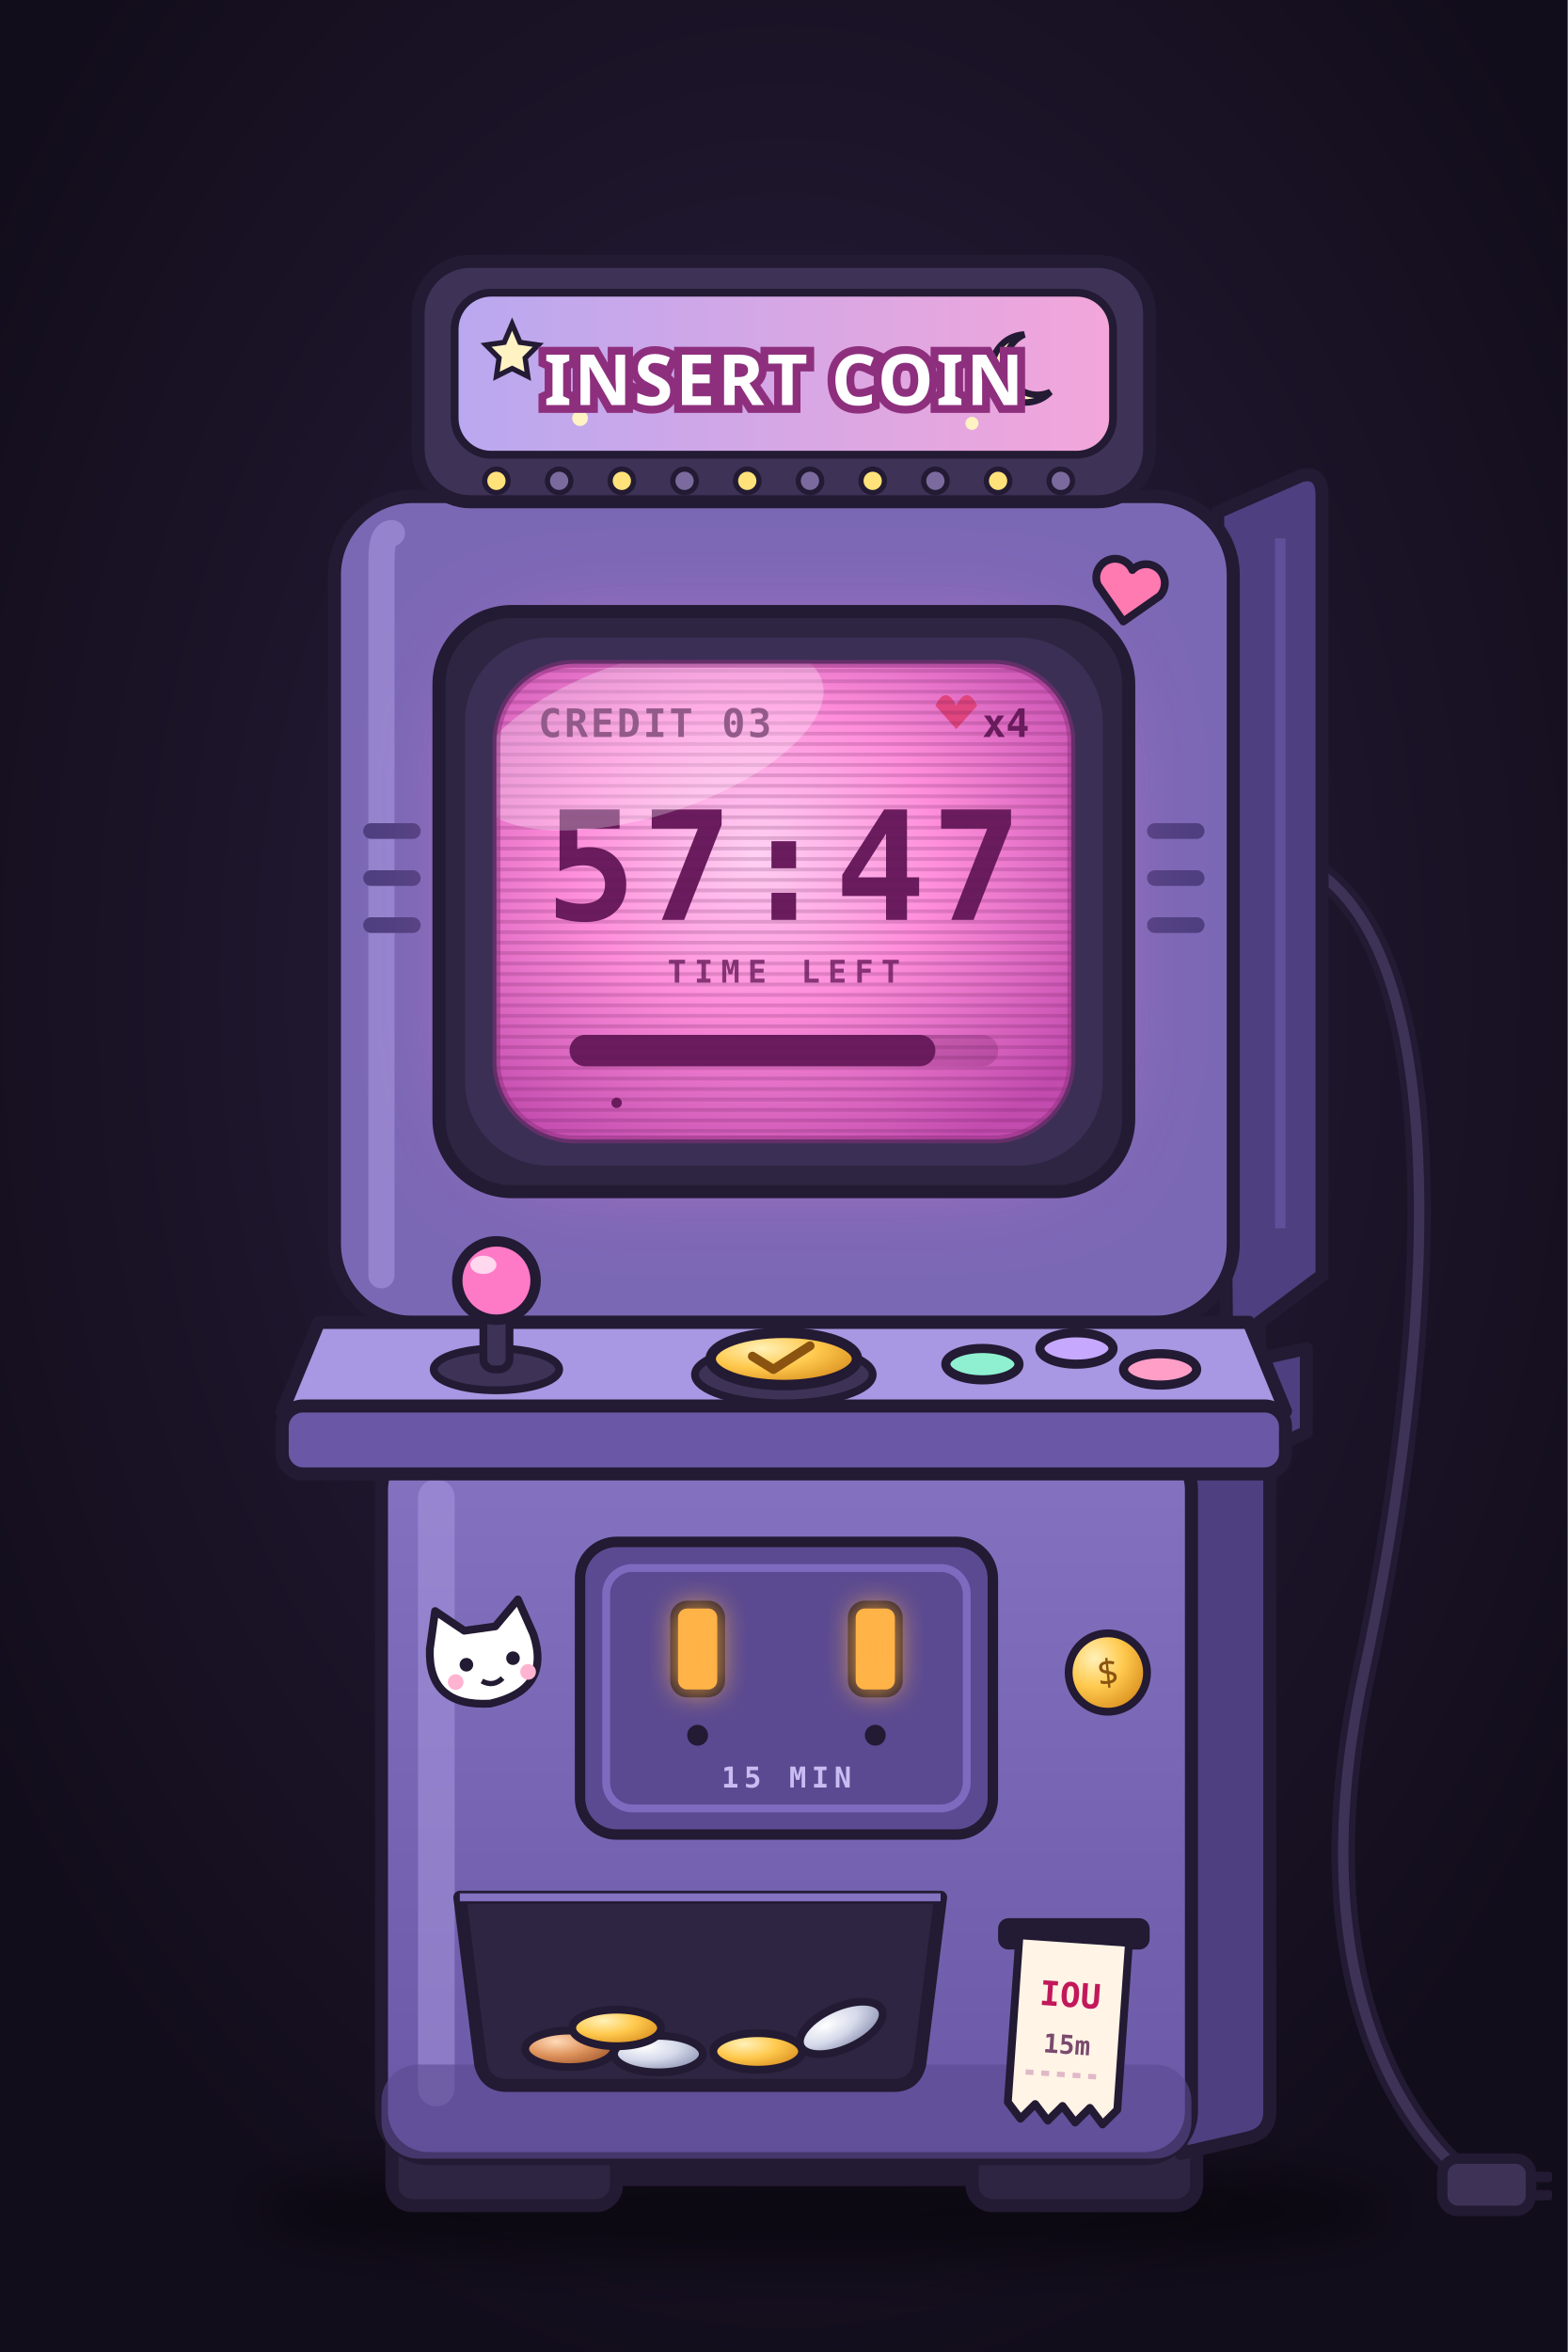
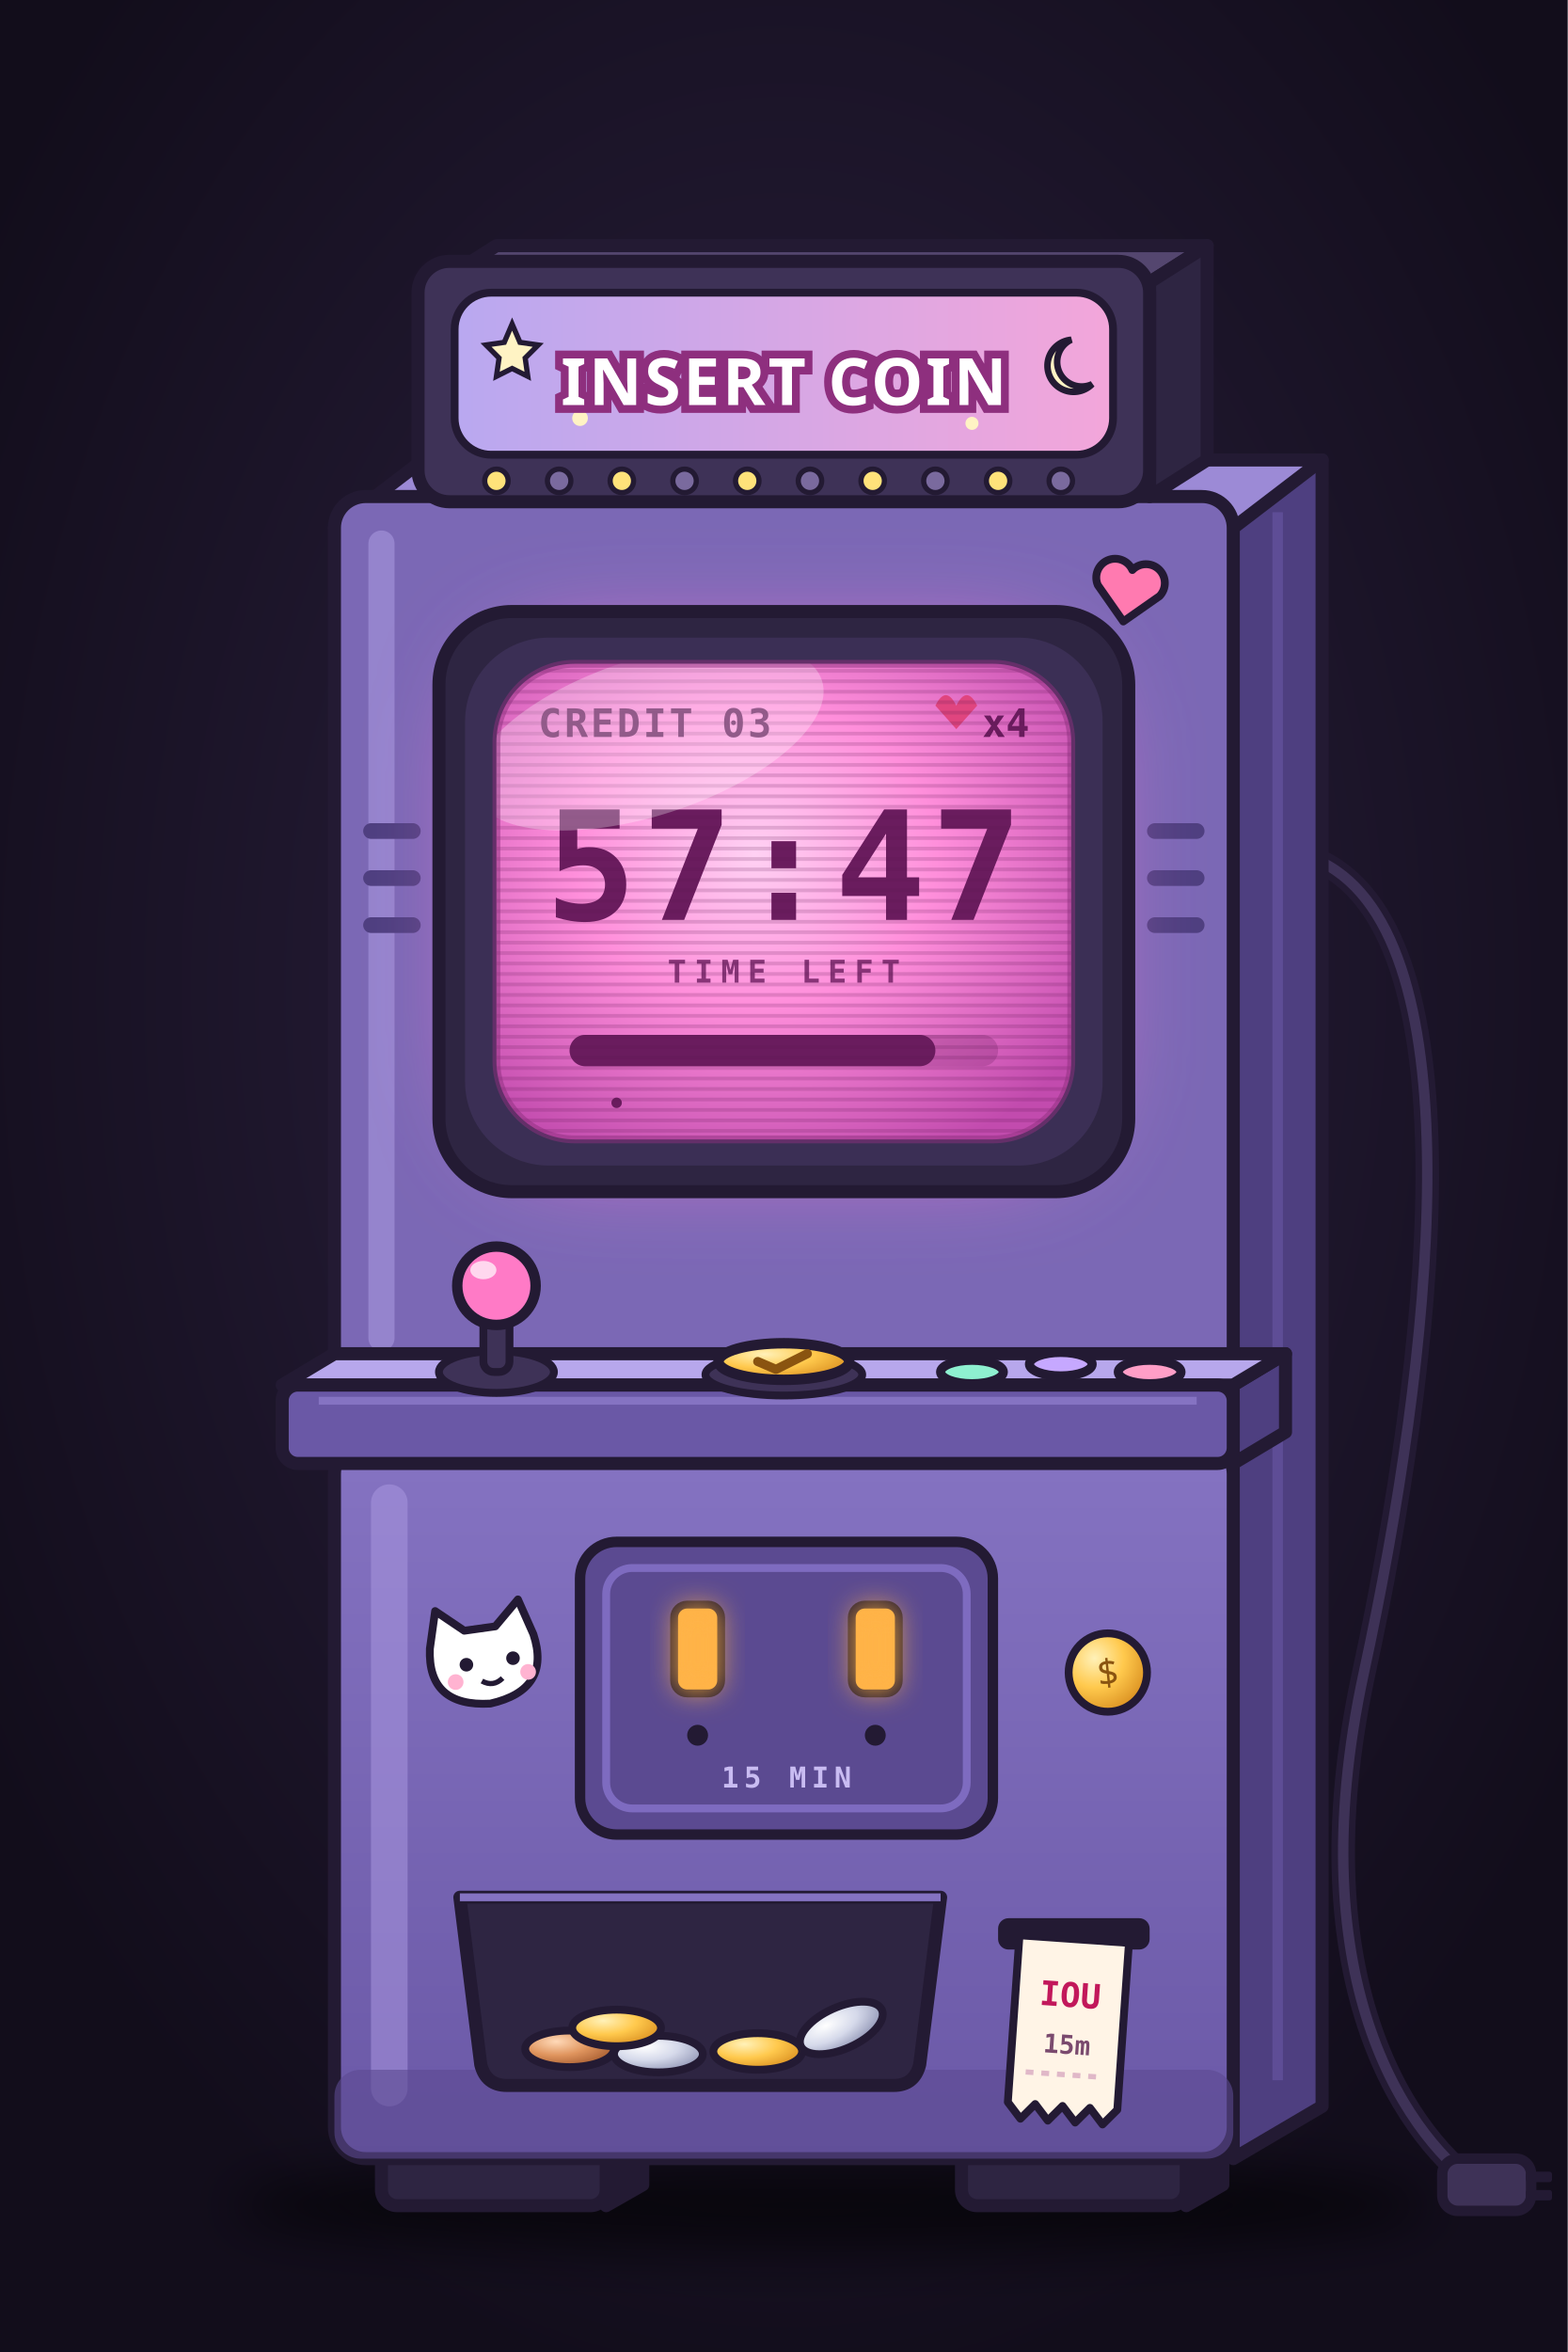
<svg xmlns="http://www.w3.org/2000/svg" viewBox="0 0 600 900" width="600" height="900">
  <defs>
    <radialGradient id="crt" cx="45%" cy="40%" r="70%">
      <stop offset="0" stop-color="#FFD1F3" />
      <stop offset="0.45" stop-color="#FF8FDB" />
      <stop offset="1" stop-color="#C24BAE" />
    </radialGradient>
    <linearGradient id="bodyShade" x1="0" y1="0" x2="0" y2="1">
      <stop offset="0" stop-color="#8573C2" />
      <stop offset="1" stop-color="#6A58A6" />
    </linearGradient>
    <linearGradient id="sign" x1="0" y1="0" x2="1" y2="0">
      <stop offset="0" stop-color="#B9A8F0" />
      <stop offset="1" stop-color="#F3A6DA" />
    </linearGradient>
    <radialGradient id="gold" cx="35%" cy="30%" r="75%">
      <stop offset="0" stop-color="#FFF1B8" />
      <stop offset="0.5" stop-color="#FFC94D" />
      <stop offset="1" stop-color="#D98E1F" />
    </radialGradient>
    <radialGradient id="silver" cx="35%" cy="30%" r="75%">
      <stop offset="0" stop-color="#FFFFFF" />
      <stop offset="0.5" stop-color="#D5D9EA" />
      <stop offset="1" stop-color="#8E93B3" />
    </radialGradient>
    <radialGradient id="bronze" cx="35%" cy="30%" r="75%">
      <stop offset="0" stop-color="#FFD9B8" />
      <stop offset="0.5" stop-color="#E0955E" />
      <stop offset="1" stop-color="#A45A2E" />
    </radialGradient>
    <radialGradient id="bgGlow" cx="50%" cy="42%" r="60%">
      <stop offset="0" stop-color="#2C2140" />
      <stop offset="1" stop-color="#120D1B" />
    </radialGradient>
    <pattern id="scan" width="4" height="4" patternUnits="userSpaceOnUse">
      <rect width="4" height="1.4" fill="#5A1450" opacity="0.18" />
    </pattern>
    <filter id="glow" x="-50%" y="-50%" width="200%" height="200%">
      <feGaussianBlur stdDeviation="20" />
    </filter>
    <filter id="softGlow" x="-50%" y="-50%" width="200%" height="200%">
      <feGaussianBlur stdDeviation="5" />
    </filter>
    <filter id="shadow" x="-50%" y="-50%" width="200%" height="200%">
      <feGaussianBlur stdDeviation="10" />
    </filter>
    <clipPath id="screenClip">
      <rect x="190" y="254" width="220" height="182" rx="30" />
    </clipPath>
  </defs>
  <g id="preview-bg">
    <rect width="600" height="900" fill="url(#bgGlow)" />
  </g>
  <g id="ground-shadow">
-     <ellipse cx="315" cy="846" rx="220" ry="20" fill="#000" opacity="0.45" filter="url(#shadow)" />
+     <ellipse cx="318" cy="844" rx="230" ry="18" fill="#000" opacity="0.6" filter="url(#shadow)" />
  </g>
  <g id="cable" fill="none" stroke-linecap="round">
-     <path d="M498 330 C 560 360, 548 520, 522 640 S 540 820, 568 838" stroke="#231A33" stroke-width="9" />
-     <path d="M498 330 C 560 360, 548 520, 522 640 S 540 820, 568 838" stroke="#3E3257" stroke-width="4" />
+     <path d="M506 330 C 566 360, 548 520, 522 640 S 540 820, 568 838" stroke="#231A33" stroke-width="9" />
+     <path d="M506 330 C 566 360, 548 520, 522 640 S 540 820, 568 838" stroke="#3E3257" stroke-width="4" />
    <rect x="552" y="826" width="34" height="20" rx="6" fill="#3E3257" stroke="#231A33" stroke-width="4" />
    <rect x="584" y="831" width="10" height="4" rx="1" fill="#231A33" />
    <rect x="584" y="838" width="10" height="4" rx="1" fill="#231A33" />
  </g>
-   <g id="feet" fill="#2E2542" stroke="#231A33" stroke-width="5" stroke-linejoin="round">
-     <rect x="150" y="812" width="86" height="32" rx="8" />
-     <rect x="372" y="812" width="86" height="32" rx="8" />
-     <rect x="236" y="820" width="136" height="14" rx="4" fill="#231A33" />
+   <g id="feet" stroke="#231A33" stroke-width="5" stroke-linejoin="round">
+     <path d="M232 814 L246 806 L246 836 L232 844 Z" fill="#231A33" />
+     <path d="M454 814 L468 806 L468 836 L454 844 Z" fill="#231A33" />
+     <rect x="146" y="814" width="86" height="30" rx="6" fill="#2E2542" />
+     <rect x="368" y="814" width="86" height="30" rx="6" fill="#2E2542" />
  </g>
  <g id="side-panel" stroke="#231A33" stroke-width="5" stroke-linejoin="round">
-     <path d="M466 196 L498 182 Q506 180 506 190 L506 488 L482 506 L482 520 L500 516 L500 548 L470 562 Z" fill="#4E3F80" />
-     <path d="M452 566 L486 552 L486 808 Q486 816 478 818 L452 824 Z" fill="#4E3F80" />
-     <path d="M490 206 L490 470" stroke="#6553A0" stroke-width="4" fill="none" opacity="0.8" />
+     <path d="M472 196 L506 176 L506 806 L472 826 Z" fill="#4E3F80" />
+     <path d="M489 196 L489 796" stroke="#6553A0" stroke-width="4" fill="none" opacity="0.7" />
  </g>
  <g id="body">
-     <rect x="146" y="552" width="310" height="274" rx="18" fill="url(#bodyShade)" stroke="#231A33" stroke-width="5" />
-     <rect x="160" y="566" width="14" height="240" rx="7" fill="#A796DE" opacity="0.55" />
-     <rect x="146" y="790" width="310" height="36" rx="14" fill="#5B4A91" opacity="0.6" />
+     <rect x="128" y="552" width="344" height="274" rx="12" fill="url(#bodyShade)" stroke="#231A33" stroke-width="5" />
+     <rect x="142" y="568" width="14" height="238" rx="7" fill="#A796DE" opacity="0.55" />
+     <rect x="128" y="792" width="344" height="34" rx="10" fill="#5B4A91" opacity="0.6" />
  </g>
  <g id="head">
-     <rect x="128" y="190" width="344" height="316" rx="30" fill="#7B68B5" stroke="#231A33" stroke-width="5" />
-     <path d="M150 204 Q146 204 146 214 L146 488" stroke="#A796DE" stroke-width="10" stroke-linecap="round" fill="none" opacity="0.6" />
+     <path d="M128 202 L162 176 L506 176 L472 202 Z" fill="#9C8AD6" stroke="#231A33" stroke-width="5" stroke-linejoin="round" />
+     <rect x="128" y="190" width="344" height="340" rx="12" fill="#7B68B5" stroke="#231A33" stroke-width="5" />
+     <path d="M146 208 L146 512" stroke="#A796DE" stroke-width="10" stroke-linecap="round" fill="none" opacity="0.6" />
    <g id="vents" stroke="#4E3F80" stroke-width="6" stroke-linecap="round">
      <path d="M142 318 H158" />
      <path d="M142 336 H158" />
      <path d="M142 354 H158" />
      <path d="M442 318 H458" />
      <path d="M442 336 H458" />
      <path d="M442 354 H458" />
    </g>
  </g>
  <g id="marquee">
-     <rect x="160" y="100" width="280" height="92" rx="20" fill="#3E3257" stroke="#231A33" stroke-width="5" />
+     <path d="M168 108 L190 94 L462 94 L440 108 Z" fill="#54466F" stroke="#231A33" stroke-width="5" stroke-linejoin="round" />
+     <path d="M440 108 L462 94 L462 176 L440 190 Z" fill="#2E2542" stroke="#231A33" stroke-width="5" stroke-linejoin="round" />
+     <rect x="160" y="100" width="280" height="92" rx="12" fill="#3E3257" stroke="#231A33" stroke-width="5" />
    <rect x="174" y="112" width="252" height="62" rx="14" fill="url(#sign)" stroke="#231A33" stroke-width="3" />
    <g id="marquee-doodle">
-       <path d="M392 128 a13 13 0 1 0 10 22 a10 10 0 1 1 -10 -22 z" fill="#FFF3C4" stroke="#231A33" stroke-width="2.5" />
+       <path d="M410 130 a10 10 0 1 0 8 17 a8 8 0 1 1 -8 -17 z" fill="#FFF3C4" stroke="#231A33" stroke-width="2.5" />
      <path d="M196 124 l3 7 7 1 -5 5 1 7 -6 -3 -6 3 1 -7 -5 -5 7 -1 z" fill="#FFF3C4" stroke="#231A33" stroke-width="2" />
      <circle cx="222" cy="160" r="3" fill="#FFF3C4" />
      <circle cx="372" cy="162" r="2.5" fill="#FFF3C4" />
    </g>
-     <text x="300" y="155" text-anchor="middle" font-family="Segoe UI Black, Arial Rounded MT Bold, sans-serif" font-size="27" font-weight="900" fill="#FFFFFF" stroke="#8E2F7E" stroke-width="6" paint-order="stroke" letter-spacing="1">INSERT COIN</text>
+     <text x="300" y="155" text-anchor="middle" font-family="Segoe UI Black, Arial Rounded MT Bold, sans-serif" font-size="25" font-weight="900" fill="#FFFFFF" stroke="#8E2F7E" stroke-width="6" paint-order="stroke" letter-spacing="1">INSERT COIN</text>
    <g id="marquee-lights" stroke="#231A33" stroke-width="2">
      <circle cx="190" cy="184" r="4.5" fill="#FFE27A" />
      <circle cx="214" cy="184" r="4.5" fill="#7A6A9E" />
      <circle cx="238" cy="184" r="4.5" fill="#FFE27A" />
      <circle cx="262" cy="184" r="4.5" fill="#7A6A9E" />
      <circle cx="286" cy="184" r="4.5" fill="#FFE27A" />
      <circle cx="310" cy="184" r="4.5" fill="#7A6A9E" />
      <circle cx="334" cy="184" r="4.5" fill="#FFE27A" />
      <circle cx="358" cy="184" r="4.5" fill="#7A6A9E" />
      <circle cx="382" cy="184" r="4.5" fill="#FFE27A" />
      <circle cx="406" cy="184" r="4.5" fill="#7A6A9E" />
    </g>
  </g>
  <g id="screen">
-     <rect x="186" y="250" width="228" height="190" rx="34" fill="#FF7AD9" opacity="0.75" filter="url(#glow)" />
+     <rect x="186" y="250" width="228" height="190" rx="34" fill="#FF7AD9" opacity="0.95" filter="url(#glow)" />
    <rect x="168" y="234" width="264" height="222" rx="28" fill="#2E2542" stroke="#231A33" stroke-width="5" />
    <rect x="178" y="244" width="244" height="202" rx="32" fill="#3B2F55" />
    <rect x="190" y="254" width="220" height="182" rx="30" fill="url(#crt)" />
    <g clip-path="url(#screenClip)">
      <g id="screen-content" font-family="Consolas, Lucida Console, monospace" font-weight="bold" fill="#6A1C5E">
        <text x="206" y="282" font-size="15" letter-spacing="1">CREDIT 03</text>
        <text x="394" y="282" font-size="15" text-anchor="end">x4</text>
        <path d="M372 270 q4 -8 8 0 q4 -8 8 0 l-8 9 z" fill="#E0457F" transform="translate(-14 0)" />
        <text x="300" y="352" font-size="58" text-anchor="middle" letter-spacing="2">57:47</text>
        <text x="300" y="376" font-size="12" text-anchor="middle" letter-spacing="3" opacity="0.8">TIME LEFT</text>
        <rect x="218" y="396" width="164" height="12" rx="6" fill="#6A1C5E" opacity="0.25" />
        <rect x="218" y="396" width="140" height="12" rx="6" fill="#6A1C5E" />
        <circle cx="236" cy="422" r="2" fill="#6A1C5E" />
      </g>
      <rect x="190" y="254" width="220" height="182" fill="url(#scan)" />
      <ellipse cx="248" cy="282" rx="70" ry="30" fill="#FFFFFF" opacity="0.28" transform="rotate(-18 248 282)" />
    </g>
    <rect x="190" y="254" width="220" height="182" rx="30" fill="none" stroke="#8E2F7E" stroke-width="3" opacity="0.5" />
  </g>
  <g id="control-panel" stroke="#231A33" stroke-linejoin="round">
-     <path d="M122 506 L478 506 L492 540 L108 540 Z" fill="#A897E2" stroke-width="5" />
-     <rect x="108" y="538" width="384" height="26" rx="8" fill="#6A58A6" stroke-width="5" />
+     <path d="M472 530 L492 518 L492 548 L472 560 Z" fill="#4E3F80" stroke-width="5" />
+     <path d="M108 530 L128 518 L492 518 L472 530 Z" fill="#B7A7EC" stroke-width="5" />
+     <rect x="108" y="530" width="364" height="30" rx="6" fill="#6A58A6" stroke-width="5" />
+     <path d="M122 536 H458" stroke="#8573C2" stroke-width="3" />
    <g id="joystick">
-       <ellipse cx="190" cy="524" rx="24" ry="8" fill="#3E3257" stroke-width="3" />
-       <rect x="185" y="496" width="10" height="28" rx="4" fill="#3E3257" stroke-width="3" />
-       <circle cx="190" cy="490" r="15" fill="#FF7AC6" stroke-width="4" />
-       <ellipse cx="185" cy="484" rx="5" ry="3.5" fill="#FFFFFF" opacity="0.7" stroke="none" />
+       <ellipse cx="190" cy="525" rx="22" ry="8" fill="#3E3257" stroke-width="3" />
+       <rect x="185" y="498" width="10" height="27" rx="4" fill="#3E3257" stroke-width="3" />
+       <circle cx="190" cy="492" r="15" fill="#FF7AC6" stroke-width="4" />
+       <ellipse cx="185" cy="486" rx="5" ry="3.5" fill="#FFFFFF" opacity="0.7" stroke="none" />
    </g>
    <g id="check-button">
-       <ellipse cx="300" cy="526" rx="34" ry="11" fill="#3E3257" stroke-width="3" />
-       <ellipse cx="300" cy="520" rx="28" ry="10" fill="url(#gold)" stroke-width="4" />
-       <path d="M288 519 l8 5 14 -9" fill="none" stroke="#8A5410" stroke-width="3.5" stroke-linecap="round" />
+       <ellipse cx="300" cy="526" rx="30" ry="8" fill="#3E3257" stroke-width="3" />
+       <ellipse cx="300" cy="521" rx="25" ry="7" fill="url(#gold)" stroke-width="4" />
+       <path d="M290 521 l7 3 12 -6" fill="none" stroke="#8A5410" stroke-width="3.5" stroke-linecap="round" />
    </g>
    <g id="small-buttons" stroke-width="3.5">
-       <ellipse cx="376" cy="522" rx="14" ry="6" fill="#8EF0D0" />
-       <ellipse cx="412" cy="516" rx="14" ry="6" fill="#C6A8FF" />
-       <ellipse cx="444" cy="524" rx="14" ry="6" fill="#FF9EC7" />
+       <ellipse cx="372" cy="525" rx="12" ry="4.5" fill="#8EF0D0" />
+       <ellipse cx="406" cy="522" rx="12" ry="4.5" fill="#C6A8FF" />
+       <ellipse cx="440" cy="525" rx="12" ry="4.5" fill="#FF9EC7" />
    </g>
  </g>
  <g id="coin-door" stroke="#231A33" stroke-linejoin="round">
    <rect x="222" y="590" width="158" height="112" rx="14" fill="#5B4A91" stroke-width="4" />
    <rect x="232" y="600" width="138" height="92" rx="10" fill="none" stroke="#7E6BC0" stroke-width="3" />
    <rect x="258" y="614" width="18" height="34" rx="5" fill="#FFB347" stroke-width="3" />
    <rect x="326" y="614" width="18" height="34" rx="5" fill="#FFB347" stroke-width="3" />
    <rect x="258" y="614" width="18" height="34" rx="5" fill="#FFB347" opacity="0.8" filter="url(#softGlow)" stroke="none" />
    <rect x="326" y="614" width="18" height="34" rx="5" fill="#FFB347" opacity="0.8" filter="url(#softGlow)" stroke="none" />
    <circle cx="267" cy="664" r="4" fill="#231A33" stroke="none" />
    <circle cx="335" cy="664" r="4" fill="#231A33" stroke="none" />
    <text x="301" y="684" text-anchor="middle" font-family="Consolas, monospace" font-weight="bold" font-size="11" fill="#C9BCF2" stroke="none" letter-spacing="2">15 MIN</text>
  </g>
  <g id="coin-tray" stroke="#231A33" stroke-linejoin="round">
    <path d="M176 726 L360 726 L352 790 Q350 798 342 798 L194 798 Q186 798 184 790 Z" fill="#2E2542" stroke-width="5" />
    <g id="coins" stroke-width="3">
      <ellipse cx="218" cy="784" rx="17" ry="7" fill="url(#bronze)" />
      <ellipse cx="252" cy="786" rx="17" ry="7" fill="url(#silver)" />
      <ellipse cx="236" cy="776" rx="17" ry="7" fill="url(#gold)" />
      <ellipse cx="290" cy="785" rx="17" ry="7" fill="url(#gold)" />
      <g transform="rotate(-24 322 776)">
        <ellipse cx="322" cy="776" rx="17" ry="8" fill="url(#silver)" />
      </g>
    </g>
    <path d="M176 726 L360 726" stroke="#8573C2" stroke-width="3" />
  </g>
  <g id="printer">
    <rect x="382" y="734" width="58" height="12" rx="4" fill="#231A33" />
    <g id="iou-ticket" transform="rotate(4 411 744)" stroke="#231A33" stroke-linejoin="round">
      <path d="M390 742 L432 742 L432 806 l-5.25 6 -5.25 -6 -5.25 6 -5.25 -6 -5.25 6 -5.25 -6 -5.25 6 -5.25 -6 Z" fill="#FFF4E6" stroke-width="3" />
      <text x="411" y="768" text-anchor="middle" font-family="Consolas, monospace" font-weight="bold" font-size="13" fill="#C2185B" stroke="none">IOU</text>
      <text x="411" y="786" text-anchor="middle" font-family="Consolas, monospace" font-weight="bold" font-size="10" fill="#7A4A6E" stroke="none">15m</text>
      <path d="M396 794 H426" stroke="#E0B8C8" stroke-width="2" stroke-dasharray="3 3" />
    </g>
  </g>
  <g id="stickers" stroke="#231A33" stroke-linejoin="round">
    <g id="sticker-cat" transform="rotate(-8 186 640)">
      <path d="M166 628 l4 -14 10 9 h12 l10 -9 4 14 q4 22 -20 24 q-24 -2 -20 -24 z" fill="#FFFFFF" stroke-width="3" />
      <circle cx="179" cy="636" r="2.6" fill="#231A33" stroke="none" />
      <circle cx="197" cy="636" r="2.6" fill="#231A33" stroke="none" />
      <path d="M184 643 q4 3 8 0" fill="none" stroke-width="2" />
      <circle cx="174" cy="642" r="3" fill="#FFB3D1" stroke="none" />
      <circle cx="202" cy="642" r="3" fill="#FFB3D1" stroke="none" />
    </g>
    <g id="sticker-heart" transform="rotate(10 432 226)">
      <path d="M432 238 l-12 -12 a7 7 0 0 1 12 -8 a7 7 0 0 1 12 8 z" fill="#FF7AB0" stroke-width="3" />
    </g>
    <g id="sticker-coin" transform="rotate(-6 424 640)">
      <circle cx="424" cy="640" r="15" fill="url(#gold)" stroke-width="3" />
      <text x="424" y="645" text-anchor="middle" font-family="Segoe UI Black, sans-serif" font-size="14" fill="#8A5410" stroke="none">$</text>
    </g>
  </g>
  <g id="anchors" display="none">
    <rect id="anchor-screen" x="190" y="254" width="220" height="182" />
    <rect id="anchor-marquee" x="174" y="112" width="252" height="62" />
    <rect id="anchor-coin-slot" x="258" y="614" width="18" height="34" />
    <rect id="anchor-coin-tray" x="184" y="730" width="170" height="64" />
    <rect id="anchor-printer" x="382" y="734" width="58" height="12" />
    <rect id="anchor-check-button" x="272" y="506" width="56" height="26" />
    <rect id="anchor-joystick" x="172" y="472" width="36" height="56" />
  </g>
</svg>
